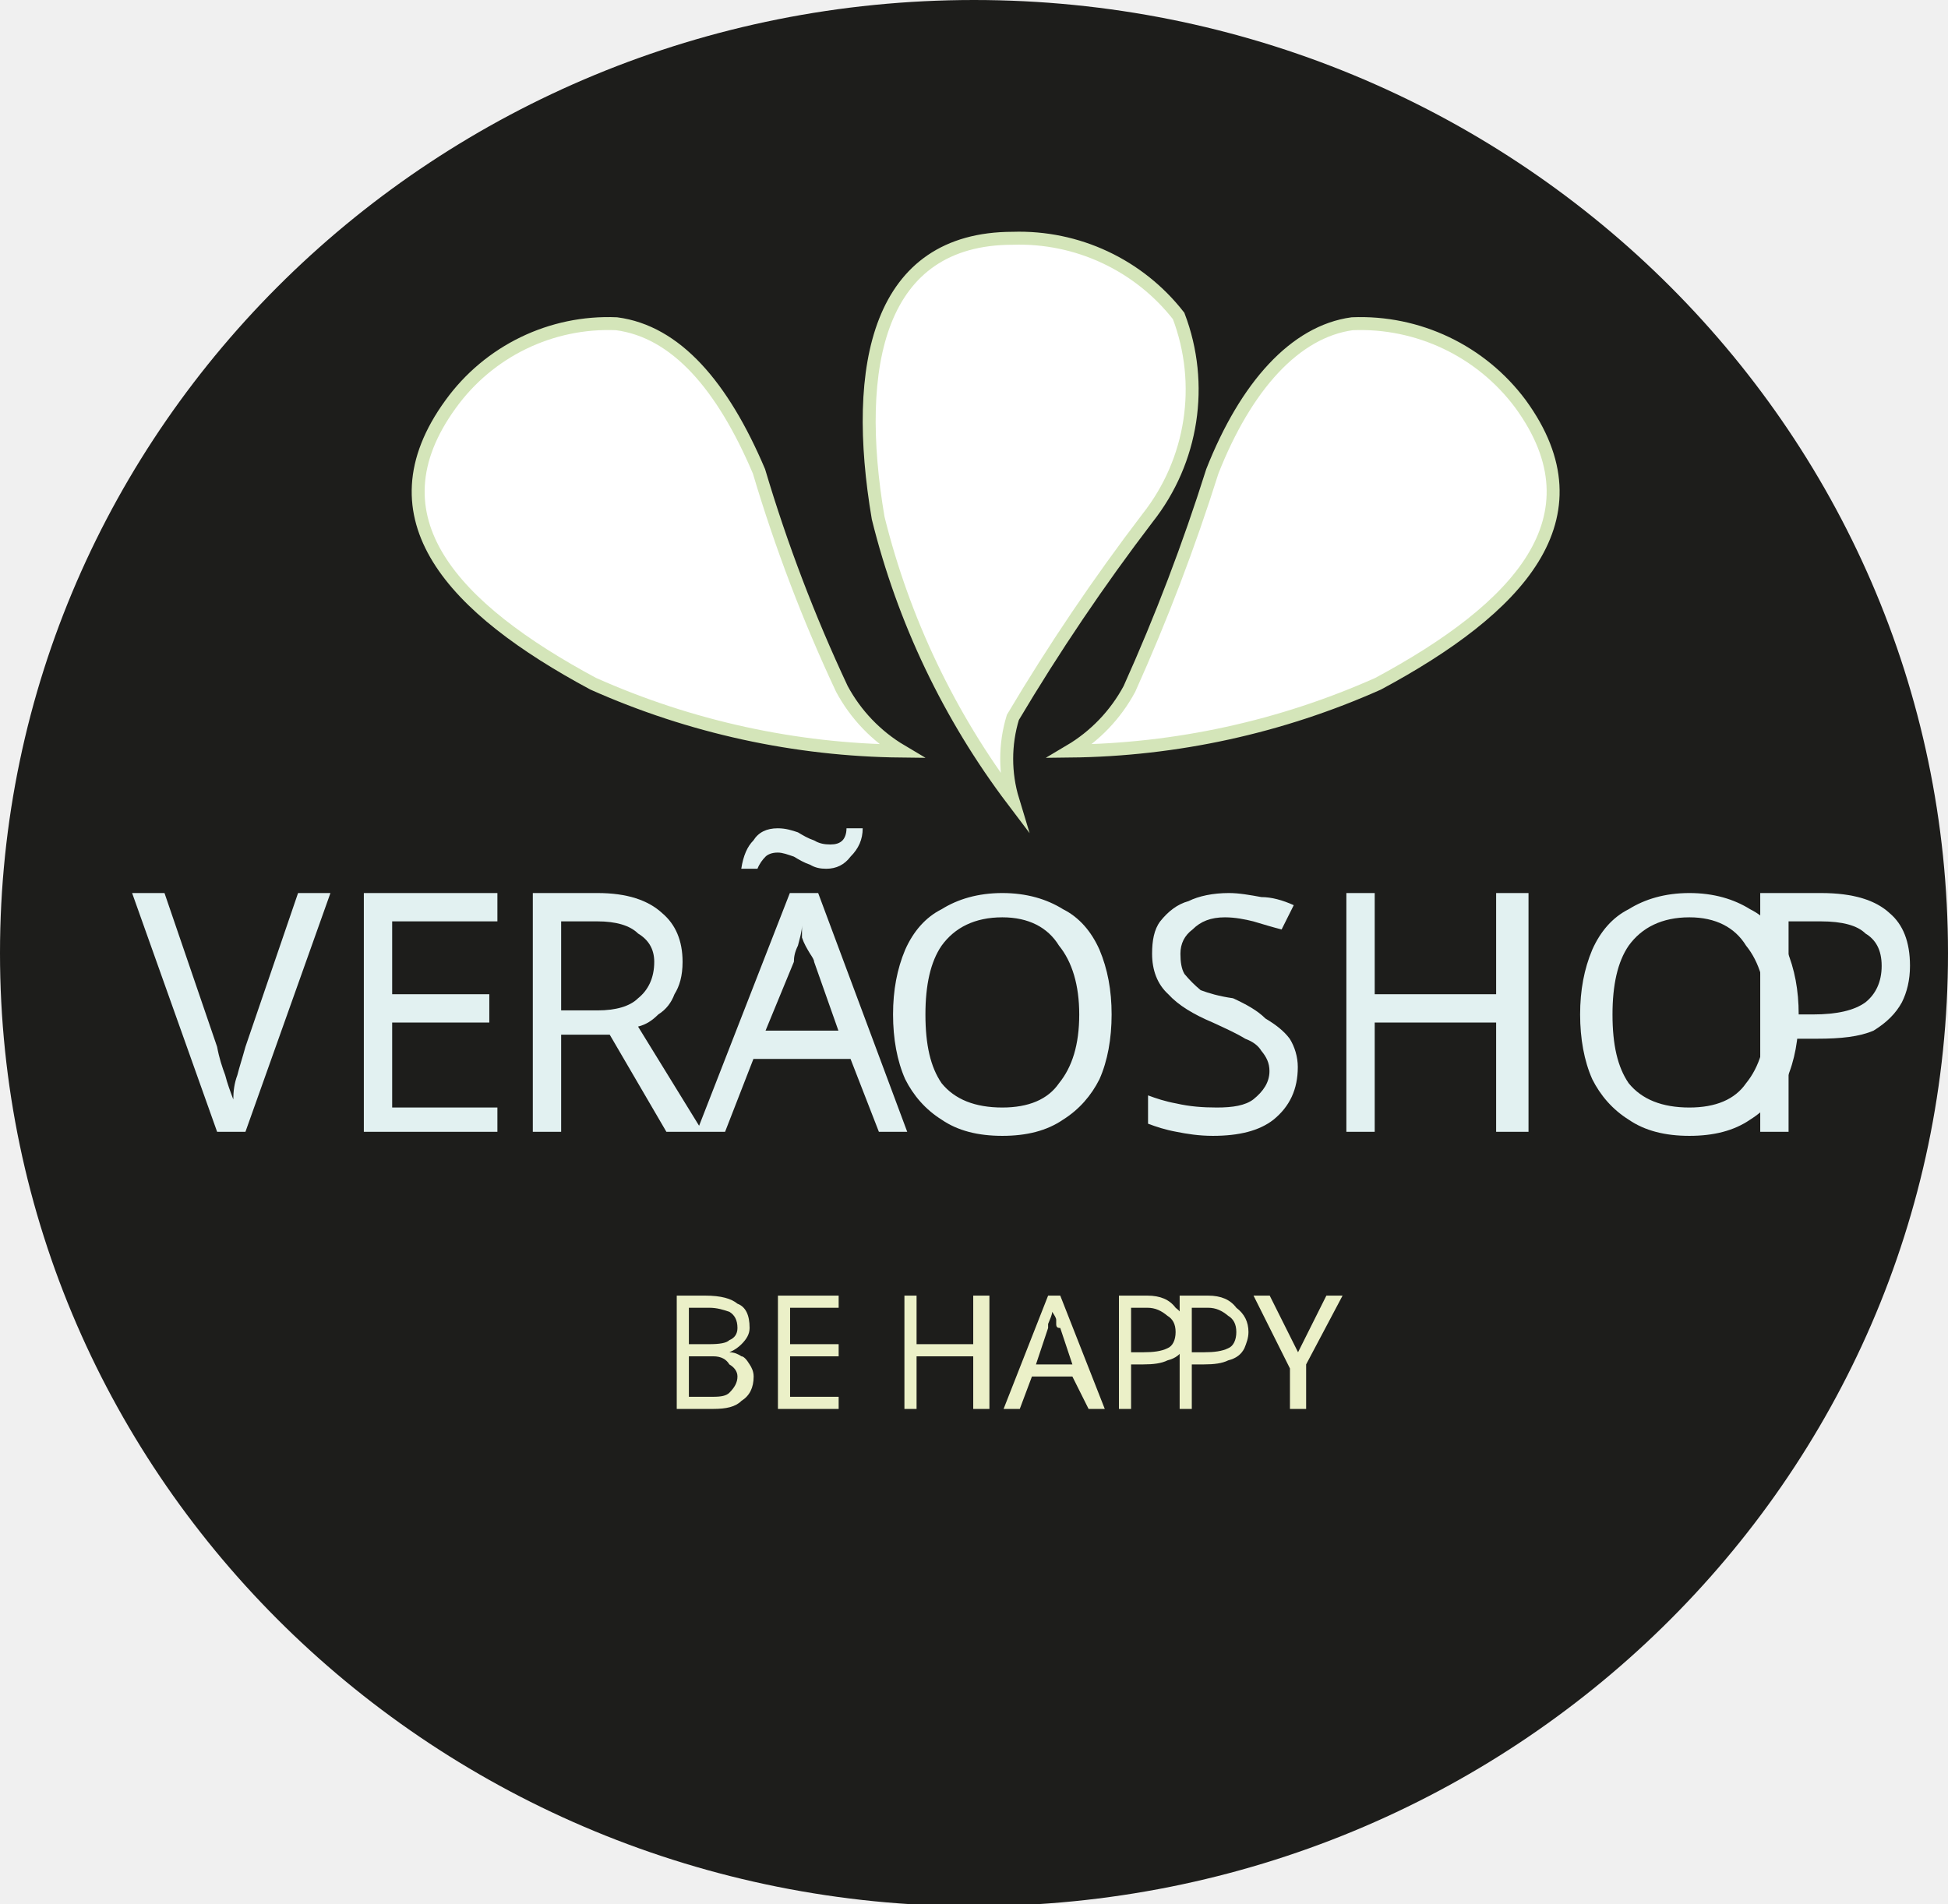
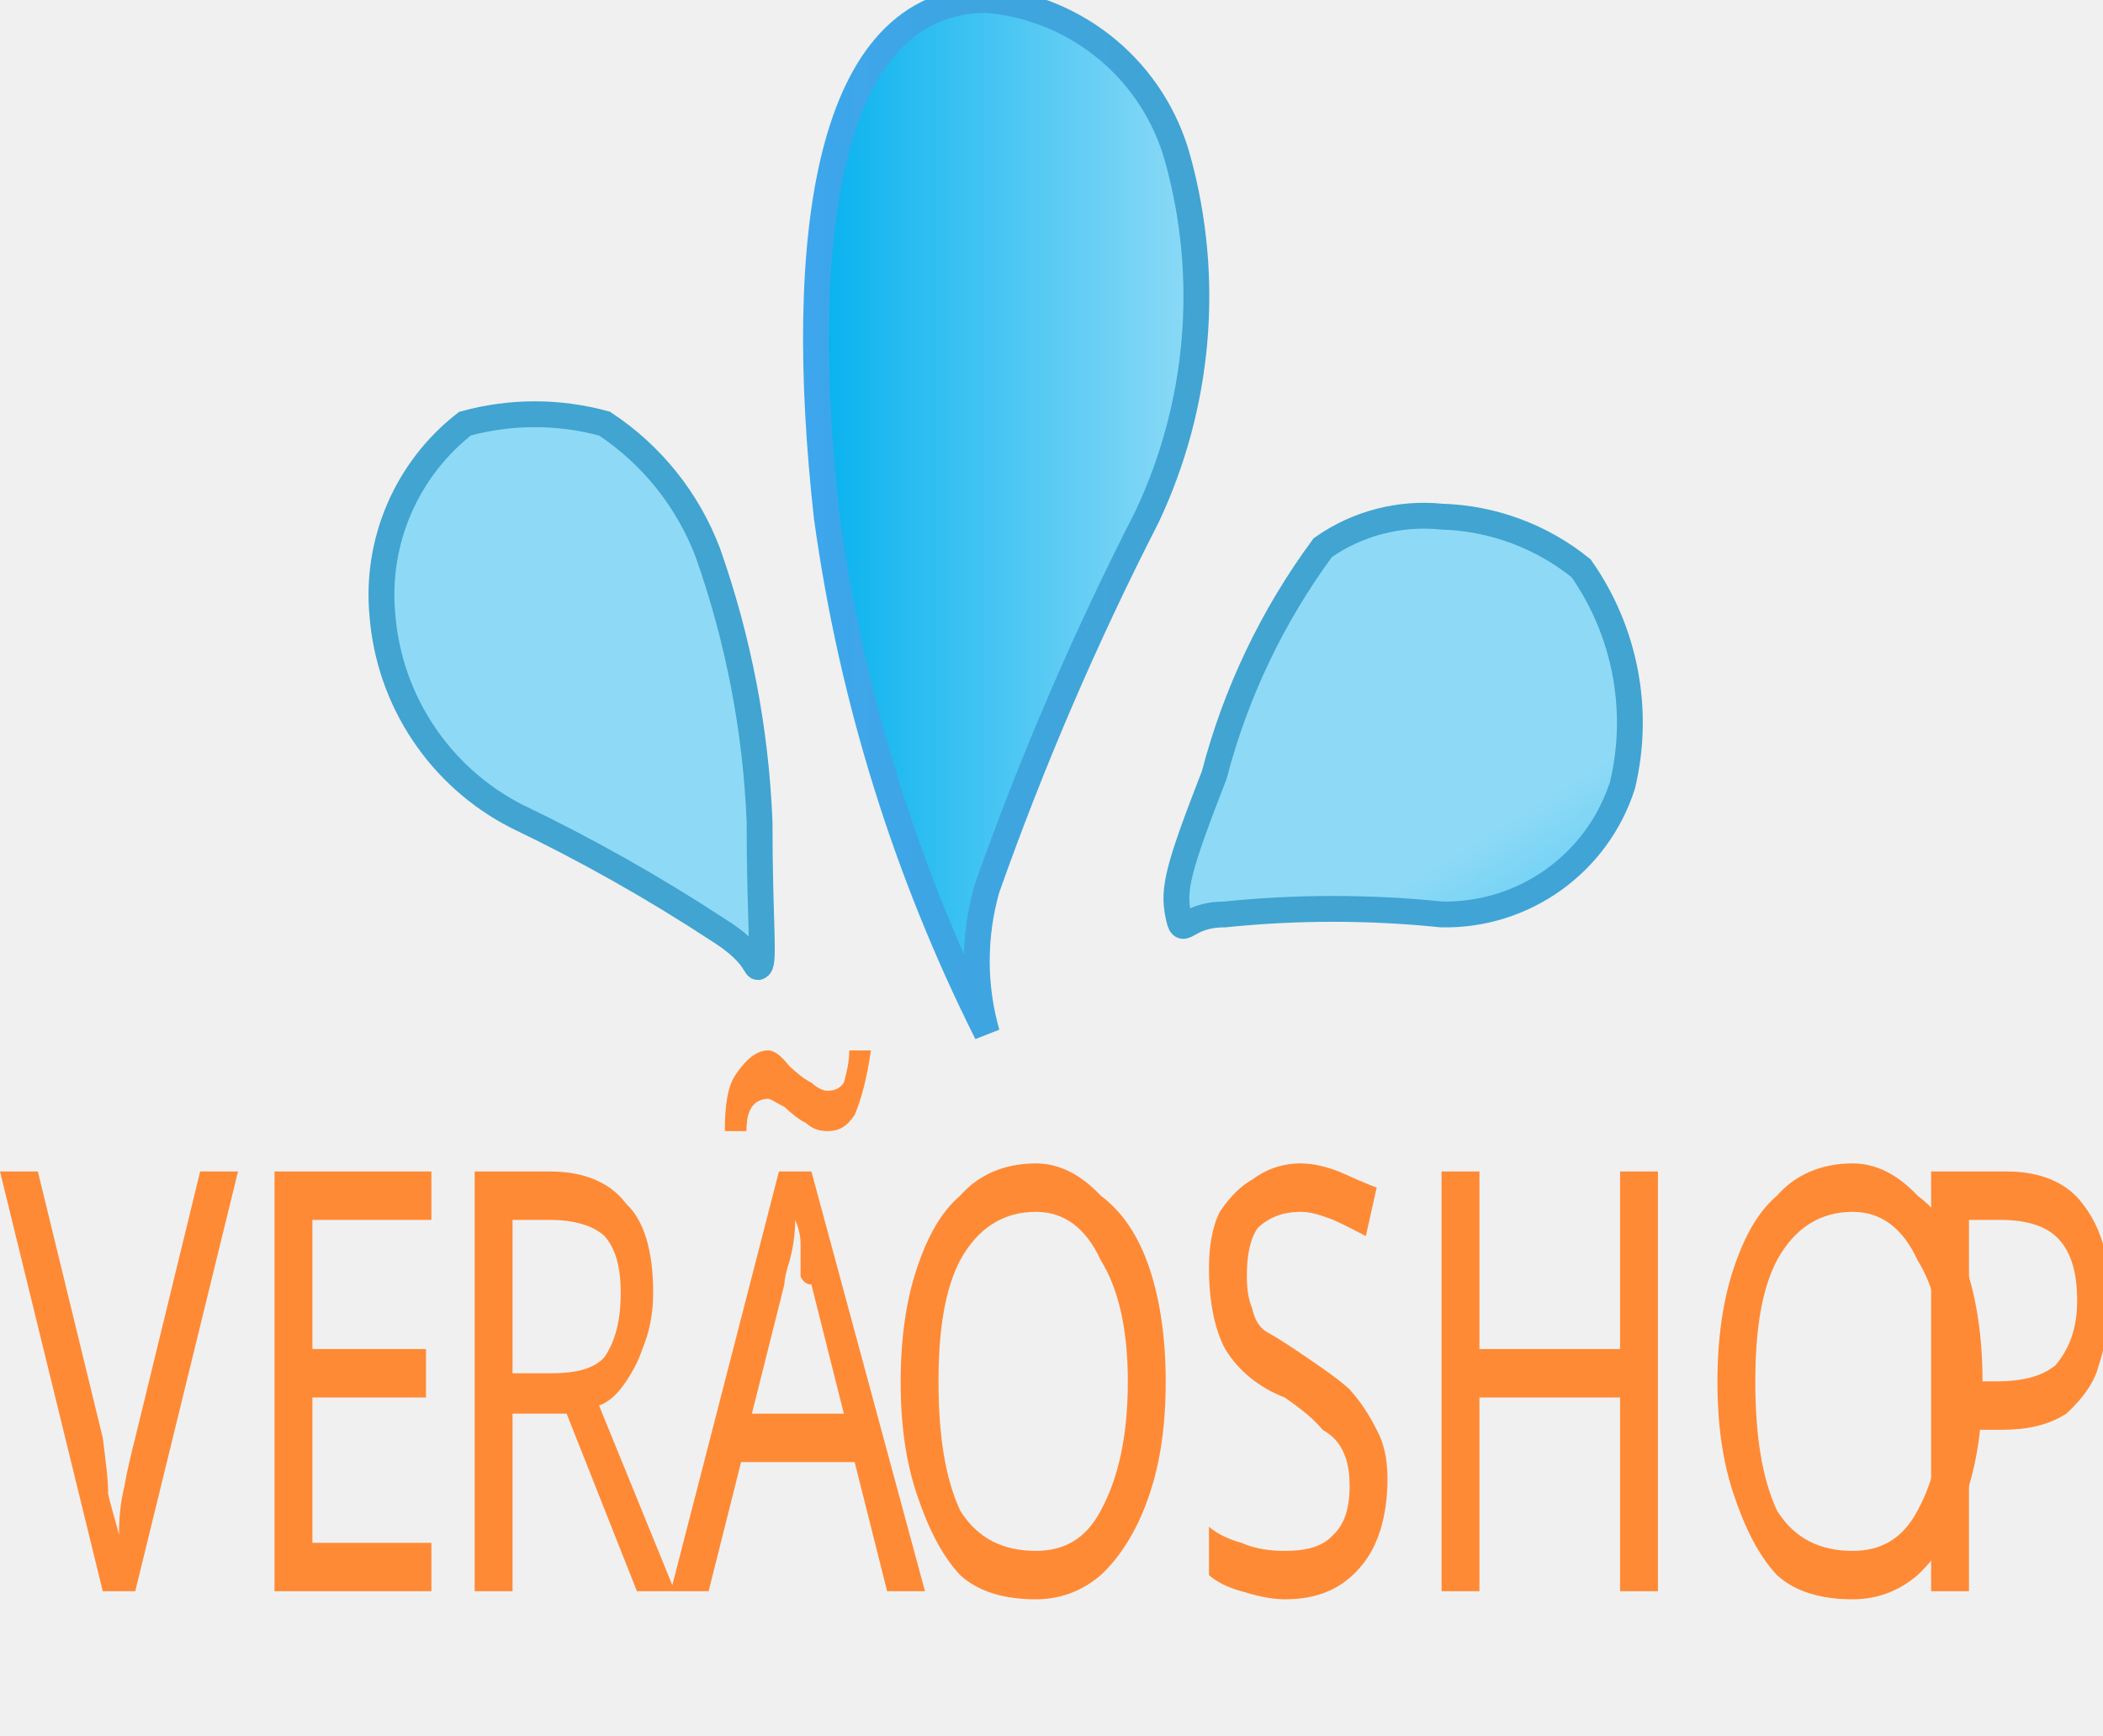
- <svg xmlns="http://www.w3.org/2000/svg" viewBox="0 0 7.52 7.35">
+ <svg xmlns="http://www.w3.org/2000/svg" xmlns:xlink="http://www.w3.org/1999/xlink" viewBox="0 0 4.07 3.36">
  <defs>
-     <style>.a{fill:#1d1d1b;}.b{fill:#fff;stroke:#d4e5b9;stroke-miterlimit:10;stroke-width:0.05px;}.c{font-size:1.28px;fill:#e2f1f1;}.c,.f{font-family:PTSans-Regular, PT Sans;}.d{letter-spacing:-0.03em;}.e{letter-spacing:-0.04em;}.f{font-size:0.6px;fill:#ebf0c8;}.g{letter-spacing:-0.03em;}</style>
+     <style>.a,.c,.e{stroke-miterlimit:10;stroke-width:0.05px;}.a{fill:url(#a);stroke:url(#b);}.b{fill:url(#c);}.c,.e{fill:none;}.c{stroke:url(#d);}.d{fill:url(#e);}.e{stroke:url(#f);}.f{font-size:1.14px;fill:#ff8a35;font-family:PTSans-Regular, PT Sans;}.g{letter-spacing:-0.03em;}.h{letter-spacing:-0.04em;}</style>
+     <linearGradient id="a" x1="1.58" y1="1" x2="2.32" y2="1" gradientUnits="userSpaceOnUse">
+       <stop offset="0" stop-color="#07b2ef" />
+       <stop offset="1" stop-color="#8edaf6" />
+     </linearGradient>
+     <linearGradient id="b" x1="1.55" y1="1" x2="2.35" y2="1" gradientUnits="userSpaceOnUse">
+       <stop offset="0" stop-color="#3da6ed" />
+       <stop offset="1" stop-color="#41a4d1" />
+     </linearGradient>
+     <linearGradient id="c" x1="-37.29" y1="546.46" x2="-36.47" y2="546.46" gradientTransform="matrix(0.63, -0.54, 0.44, 0.52, -218.27, -303.2)" xlink:href="#a" />
+     <linearGradient id="d" x1="-37.31" y1="546.46" x2="-36.44" y2="546.46" gradientTransform="matrix(0.63, -0.54, 0.44, 0.52, -218.27, -303.2)" xlink:href="#b" />
+     <linearGradient id="e" x1="-1077.03" y1="-814.03" x2="-1076.11" y2="-814.03" gradientTransform="matrix(-0.44, -0.7, -0.58, 0.36, -940.53, -459.99)" xlink:href="#a" />
+     <linearGradient id="f" x1="-1077.05" y1="-814.03" x2="-1076.08" y2="-814.03" gradientTransform="matrix(-0.44, -0.7, -0.58, 0.36, -940.53, -459.99)" xlink:href="#b" />
  </defs>
-   <ellipse class="a" cx="3.76" cy="3.68" rx="3.76" ry="3.68" />
-   <path class="b" d="M3.39,2a3,3,0,0,0,.52,1.09.55.55,0,0,1,0-.32A8.06,8.06,0,0,1,4.43,2a.8.8,0,0,0,.12-.78A.78.78,0,0,0,3.91.92C3.39.92,3.29,1.41,3.39,2Z" />
-   <path class="b" d="M2.29,2.64a3,3,0,0,0,1.19.26.62.62,0,0,1-.23-.24,6,6,0,0,1-.32-.84c-.14-.33-.32-.54-.55-.57a.75.75,0,0,0-.64.31C1.42,2,1.75,2.35,2.29,2.64Z" />
-   <path class="b" d="M5.32,2.64a3,3,0,0,1-1.19.26.62.62,0,0,0,.23-.24,7.65,7.65,0,0,0,.32-.84c.13-.33.32-.54.54-.57a.77.77,0,0,1,.65.31C6.19,2,5.86,2.35,5.32,2.64Z" />
-   <text class="c" transform="translate(0.51 4.37)">VE<tspan class="d" x="1.42" y="0">RÃ</tspan>
-     <tspan x="2.86" y="0">OSHO</tspan>
-     <tspan class="e" x="6.16" y="0">P</tspan>
-   </text>
-   <text class="f" transform="translate(2.55 5.44)">BE HAP<tspan class="g" x="1.94" y="0">PY</tspan>
+   <path class="a" d="M1.6,1a3.2,3.2,0,0,0,.31,1,.51.51,0,0,1,0-.28A5.89,5.89,0,0,1,2.22,1,1,1,0,0,0,2.28.31.42.42,0,0,0,1.91,0C1.6,0,1.54.46,1.6,1Z" />
+   <path class="b" d="M1,1.58a3.35,3.35,0,0,1,.39.22c.08.05.07.08.08.07s0-.09,0-.28a1.78,1.78,0,0,0-.1-.52.52.52,0,0,0-.2-.25.51.51,0,0,0-.27,0,.42.42,0,0,0-.16.37A.48.48,0,0,0,1,1.58Z" />
+   <path class="c" d="M1,1.58a3.35,3.35,0,0,1,.39.22c.08.05.07.08.08.07s0-.09,0-.28a1.78,1.78,0,0,0-.1-.52.52.52,0,0,0-.2-.25.51.51,0,0,0-.27,0,.42.42,0,0,0-.16.37A.48.48,0,0,0,1,1.58Z" />
+   <path class="d" d="M2.79,1.77a2.05,2.05,0,0,0-.42,0c-.08,0-.08.05-.09,0s0-.09.07-.27a1.29,1.29,0,0,1,.21-.44A.34.34,0,0,1,2.79,1a.45.45,0,0,1,.27.1.52.52,0,0,1,.08.42A.36.36,0,0,1,2.79,1.77Z" />
+   <path class="e" d="M2.79,1.77a2.05,2.05,0,0,0-.42,0c-.08,0-.08.05-.09,0s0-.09.07-.27a1.29,1.29,0,0,1,.21-.44A.34.34,0,0,1,2.79,1a.45.45,0,0,1,.27.1.52.52,0,0,1,.08.42A.36.36,0,0,1,2.79,1.77Z" />
+   <text class="f" transform="translate(0 3.08) scale(0.67 1)">VE<tspan class="g" x="1.26" y="0">RÃ</tspan>
+     <tspan x="2.54" y="0">OSHO</tspan>
+     <tspan class="h" x="5.47" y="0">P</tspan>
  </text>
</svg>
